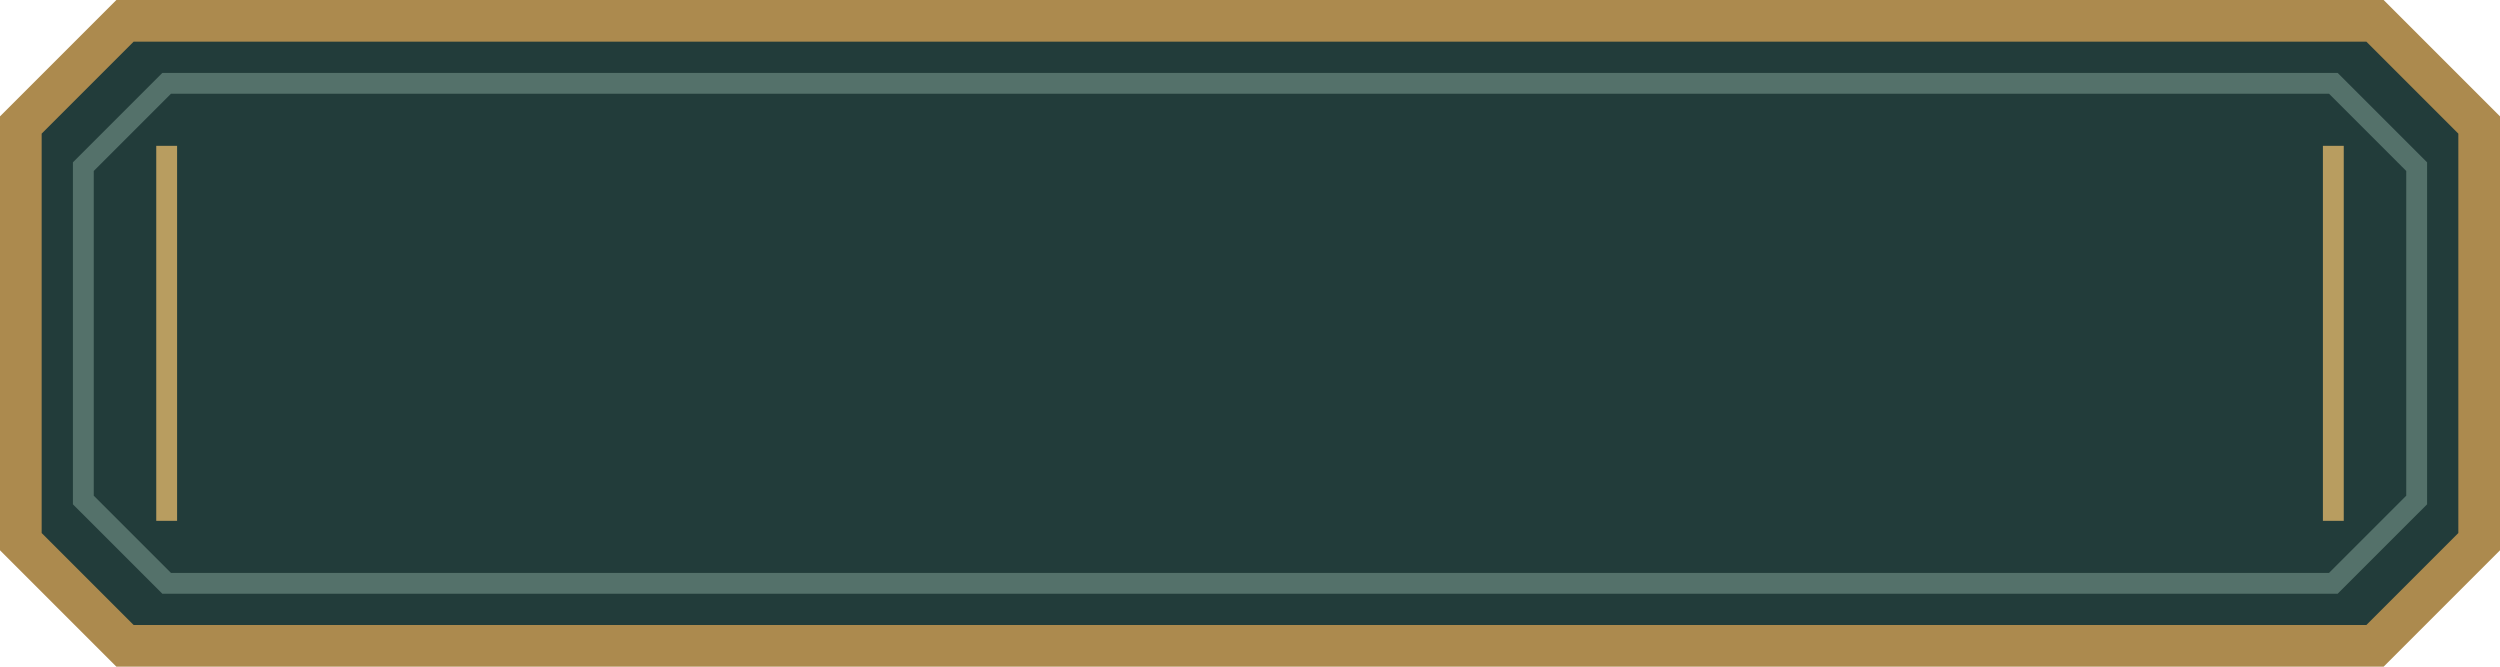
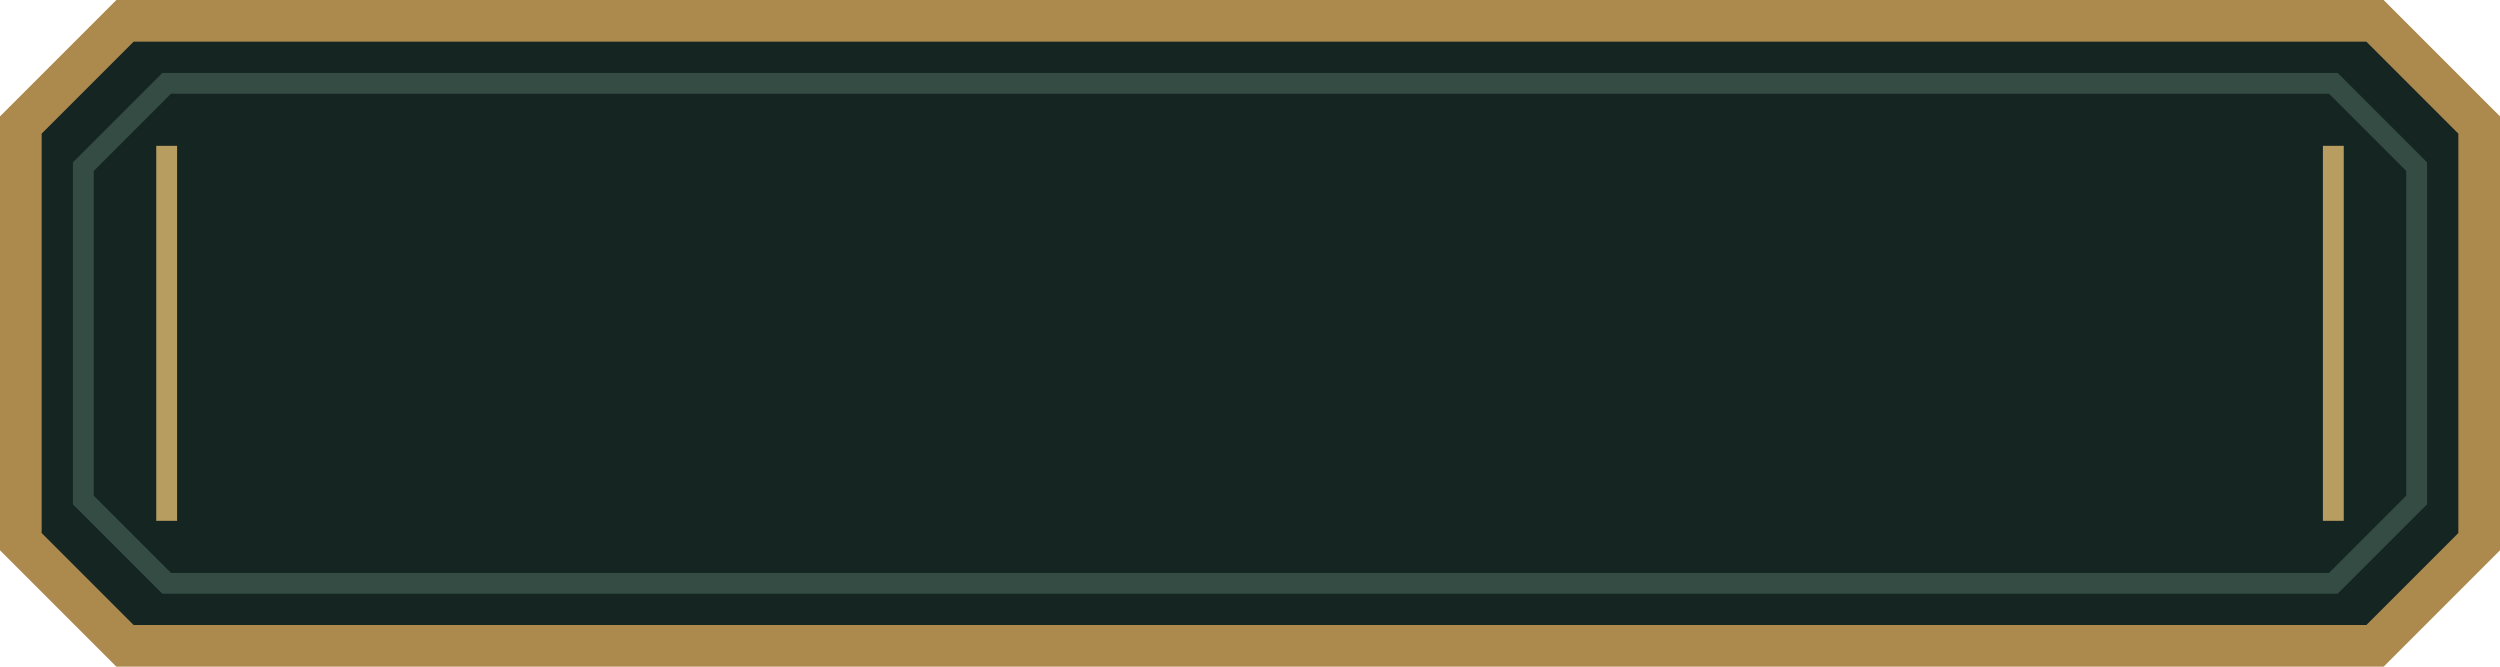
<svg xmlns="http://www.w3.org/2000/svg" width="120" height="32" viewBox="0 0 120 32">
-   <path d="M6 1H114L119 6V26L114 31H6L1 26V6Z" fill="#223c3a" stroke="#ac8a4e" stroke-width="2" />
-   <path d="M8 4H112L116 8V24L112 28H8L4 24V8Z" fill="none" stroke="#54716a" />
+   <path d="M6 1H114L119 6V26L114 31H6L1 26V6Z" fill="#142522" stroke="#ac8a4e" stroke-width="2" />
+   <path d="M8 4H112L116 8V24L112 28H8L4 24V8Z" fill="none" stroke="#344c43" />
  <path d="M8 7V25M112 7V25" stroke="#b89d60" />
</svg>
